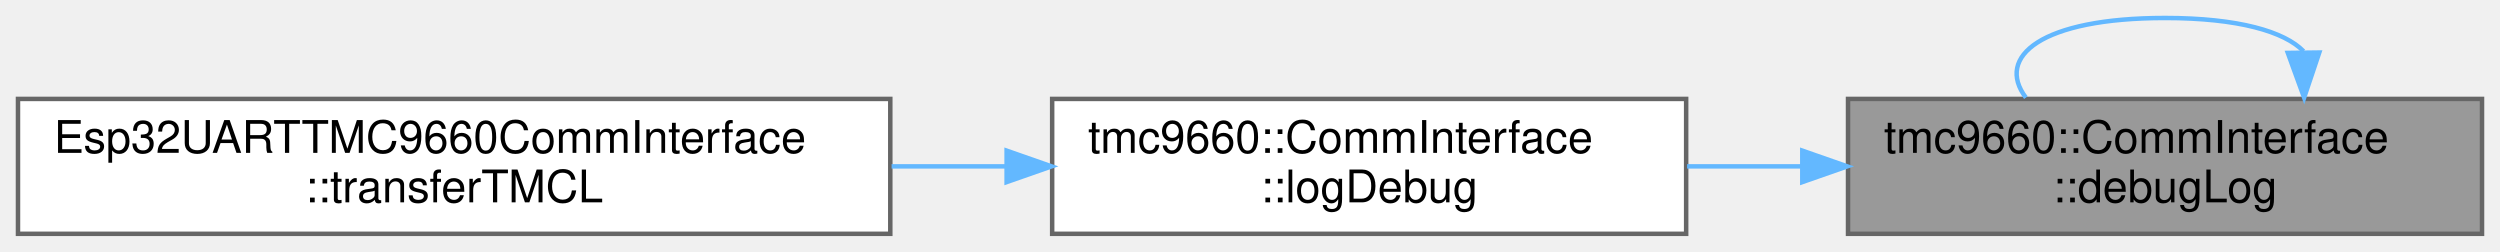
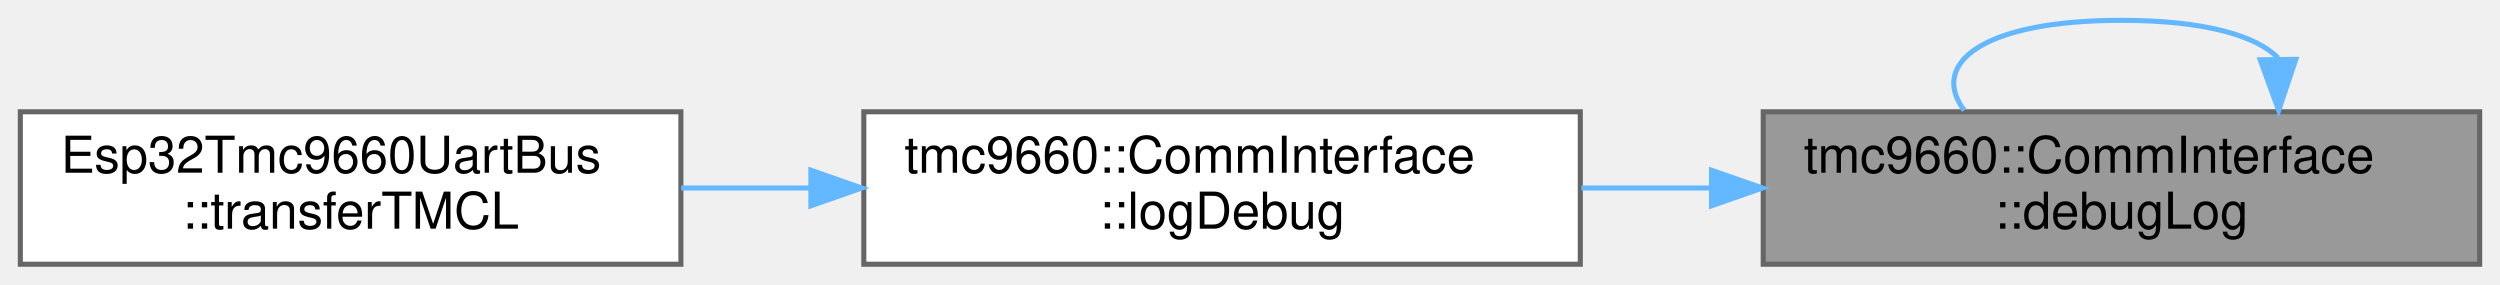
- <svg xmlns="http://www.w3.org/2000/svg" xmlns:xlink="http://www.w3.org/1999/xlink" width="556pt" height="56pt" viewBox="0.00 0.00 556.00 56.00">
+ <svg xmlns="http://www.w3.org/2000/svg" xmlns:xlink="http://www.w3.org/1999/xlink" width="492pt" height="56pt" viewBox="0.00 0.00 492.00 56.00">
  <g id="graph0" class="graph" transform="scale(1 1) rotate(0) translate(4 52)">
    <g id="Node000001" class="node">
      <g id="a_Node000001">
        <a xlink:title="Debug logging function for detailed debugging information.">
-           <polygon fill="#999999" stroke="#666666" points="548,-30 407,-30 407,0 548,0 548,-30" />
-           <text text-anchor="start" x="415" y="-18" font-family="Helvetica,sans-Serif" font-size="10.00">tmc9660::CommInterface</text>
-           <text text-anchor="middle" x="477.5" y="-7" font-family="Helvetica,sans-Serif" font-size="10.00">::debugLog</text>
+           <polygon fill="#999999" stroke="#666666" points="484,-30 343,-30 343,0 484,0 484,-30" />
+           <text text-anchor="start" x="351" y="-18" font-family="Helvetica,sans-Serif" font-size="10.00">tmc9660::CommInterface</text>
+           <text text-anchor="middle" x="413.5" y="-7" font-family="Helvetica,sans-Serif" font-size="10.00">::debugLog</text>
        </a>
      </g>
    </g>
    <g id="edge1_Node000001_Node000001" class="edge">
      <g id="a_edge1_Node000001_Node000001">
        <a xlink:title=" ">
-           <path fill="none" stroke="#63b8ff" d="M508.31,-40.6C504.1,-44.97 493.83,-48 477.5,-48 450,-48 439.69,-39.41 446.56,-30.28" />
-           <polygon fill="#63b8ff" stroke="#63b8ff" points="511.81,-40.32 508.44,-30.28 504.81,-40.23 511.81,-40.32" />
+           <path fill="none" stroke="#63b8ff" d="M444.31,-40.6C440.1,-44.97 429.83,-48 413.5,-48 386,-48 375.69,-39.41 382.56,-30.28" />
+           <polygon fill="#63b8ff" stroke="#63b8ff" points="447.81,-40.32 444.44,-30.28 440.81,-40.23 447.81,-40.32" />
        </a>
      </g>
    </g>
    <g id="Node000002" class="node">
      <g id="a_Node000002">
        <a xlink:href="classtmc9660_1_1CommInterface.html#a19353276e3e4543d826a15cd6a714947" target="_top" xlink:title="Public debug logging wrapper for external classes.">
-           <polygon fill="white" stroke="#666666" points="371,-30 230,-30 230,0 371,0 371,-30" />
-           <text text-anchor="start" x="238" y="-18" font-family="Helvetica,sans-Serif" font-size="10.00">tmc9660::CommInterface</text>
-           <text text-anchor="middle" x="300.5" y="-7" font-family="Helvetica,sans-Serif" font-size="10.00">::logDebug</text>
+           <polygon fill="white" stroke="#666666" points="307,-30 166,-30 166,0 307,0 307,-30" />
+           <text text-anchor="start" x="174" y="-18" font-family="Helvetica,sans-Serif" font-size="10.00">tmc9660::CommInterface</text>
+           <text text-anchor="middle" x="236.5" y="-7" font-family="Helvetica,sans-Serif" font-size="10.00">::logDebug</text>
        </a>
      </g>
    </g>
    <g id="edge2_Node000001_Node000002" class="edge">
      <g id="a_edge2_Node000001_Node000002">
        <a xlink:title=" ">
-           <path fill="none" stroke="#63b8ff" d="M396.58,-15C388.11,-15 379.55,-15 371.21,-15" />
-           <polygon fill="#63b8ff" stroke="#63b8ff" points="396.83,-18.5 406.83,-15 396.83,-11.5 396.83,-18.5" />
+           <path fill="none" stroke="#63b8ff" d="M332.58,-15C324.11,-15 315.55,-15 307.21,-15" />
+           <polygon fill="#63b8ff" stroke="#63b8ff" points="332.83,-18.5 342.83,-15 332.83,-11.5 332.83,-18.5" />
        </a>
      </g>
    </g>
    <g id="Node000003" class="node">
      <g id="a_Node000003">
-         <a xlink:href="classEsp32UARTTMC9660CommInterface.html#a3e280f979b6cabcd9e3f4022a9442761" target="_top" xlink:title="Transfer TMCL frame over UART for parameter mode communication.">
-           <polygon fill="white" stroke="#666666" points="194,-30 0,-30 0,0 194,0 194,-30" />
-           <text text-anchor="start" x="8" y="-18" font-family="Helvetica,sans-Serif" font-size="10.00">Esp32UARTTMC9660CommInterface</text>
-           <text text-anchor="middle" x="97" y="-7" font-family="Helvetica,sans-Serif" font-size="10.00">::transferTMCL</text>
+         <a xlink:href="classEsp32Tmc9660UartBus.html#a6d0539e4b61dc91a1c314fbdac8b9699" target="_top" xlink:title="Transfer TMCL frame over UART for parameter mode communication.">
+           <polygon fill="white" stroke="#666666" points="130,-30 0,-30 0,0 130,0 130,-30" />
+           <text text-anchor="start" x="8" y="-18" font-family="Helvetica,sans-Serif" font-size="10.00">Esp32Tmc9660UartBus</text>
+           <text text-anchor="middle" x="65" y="-7" font-family="Helvetica,sans-Serif" font-size="10.00">::transferTMCL</text>
        </a>
      </g>
    </g>
    <g id="edge3_Node000002_Node000003" class="edge">
      <g id="a_edge3_Node000002_Node000003">
        <a xlink:title=" ">
-           <path fill="none" stroke="#63b8ff" d="M219.78,-15C211.4,-15 202.83,-15 194.29,-15" />
-           <polygon fill="#63b8ff" stroke="#63b8ff" points="219.87,-18.5 229.87,-15 219.87,-11.5 219.87,-18.5" />
+           <path fill="none" stroke="#63b8ff" d="M155.3,-15C146.83,-15 138.3,-15 130.05,-15" />
+           <polygon fill="#63b8ff" stroke="#63b8ff" points="155.58,-18.5 165.58,-15 155.58,-11.5 155.58,-18.5" />
        </a>
      </g>
    </g>
  </g>
</svg>
